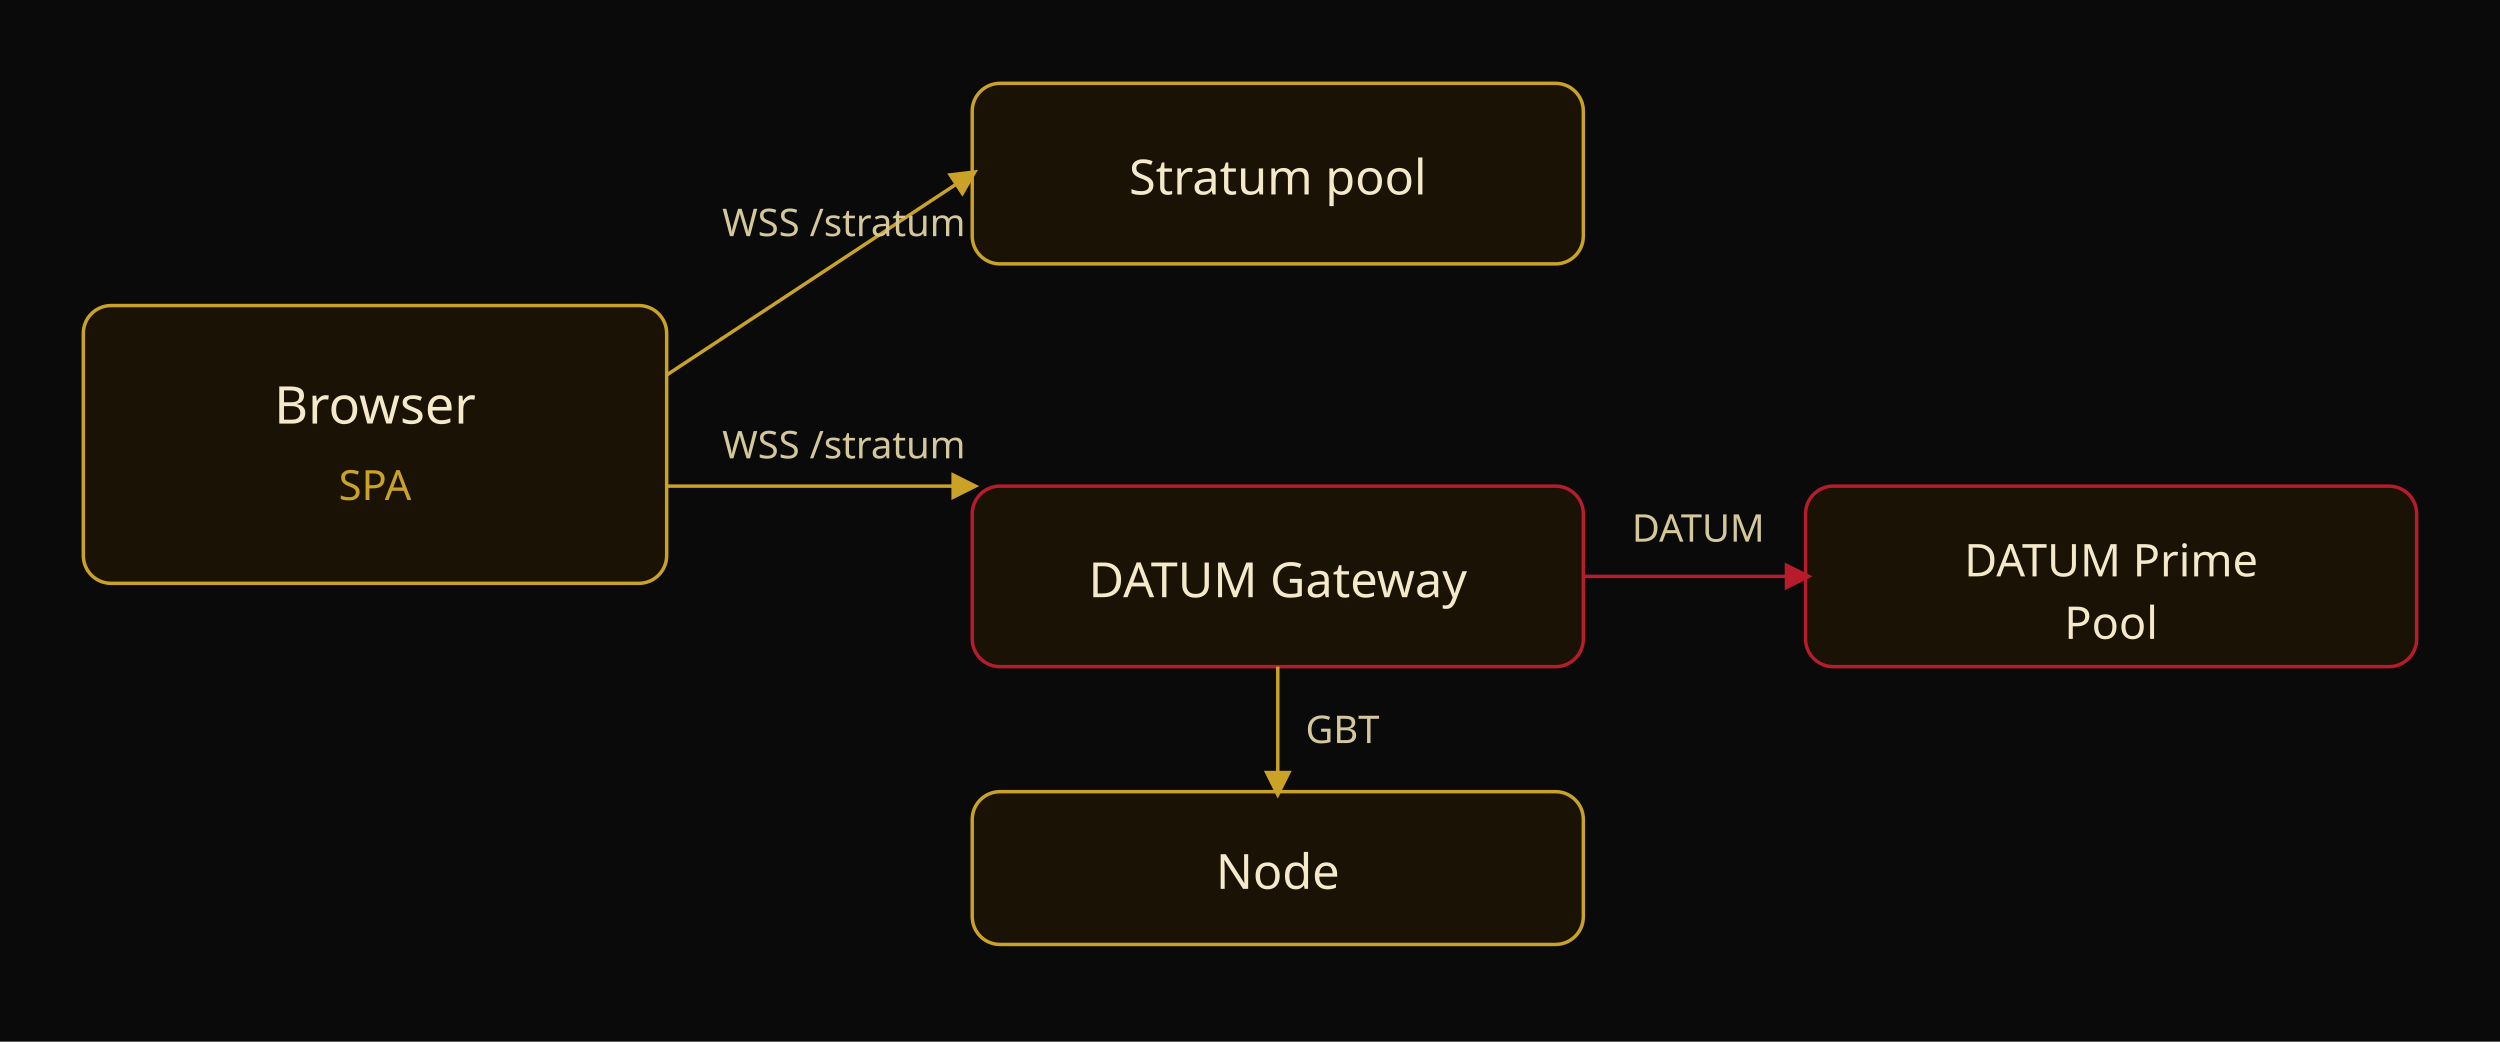
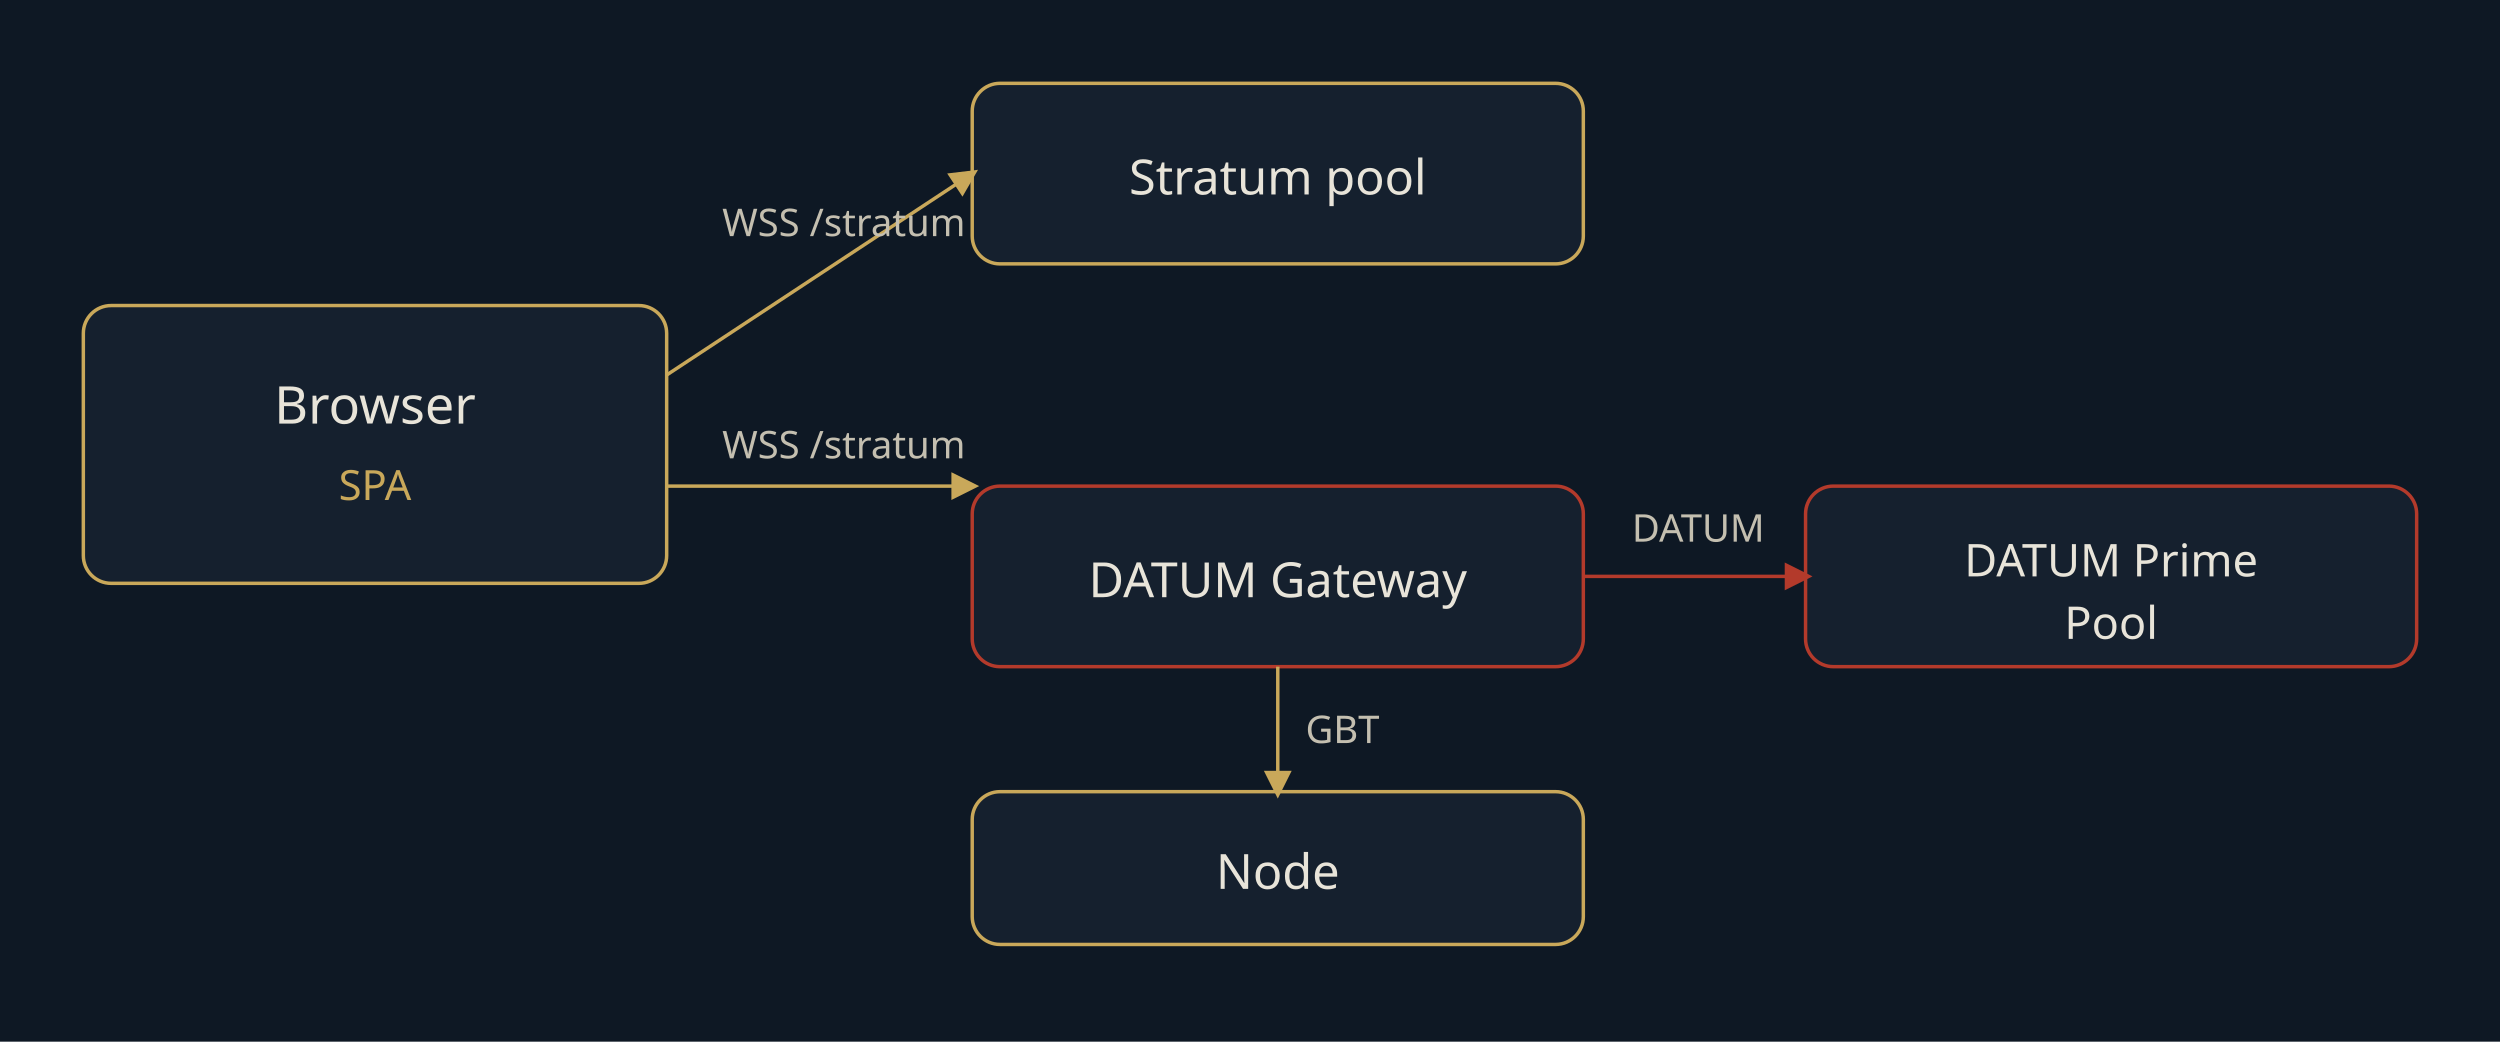
<svg xmlns="http://www.w3.org/2000/svg" viewBox="0 0 720 300" role="img" aria-labelledby="webTitle webDesc">
-   <rect width="720" height="300" fill="#0a0a0a" />
-   <rect x="24" y="88" width="168" height="80" rx="8" fill="#1a1204" stroke="#c9a227" />
-   <text x="108" y="122" text-anchor="middle" fill="#f4e9c8" font-family="sans-serif" font-size="15">Browser</text>
-   <text x="108" y="144" text-anchor="middle" fill="#c9a227" font-family="sans-serif" font-size="12">SPA</text>
-   <rect x="280" y="24" width="176" height="52" rx="8" fill="#1a1204" stroke="#c9a227" />
-   <text x="368" y="56" text-anchor="middle" fill="#f4e9c8" font-family="sans-serif" font-size="14">Stratum pool</text>
-   <rect x="280" y="140" width="176" height="52" rx="8" fill="#1a1204" stroke="#b71c2c" />
-   <text x="368" y="172" text-anchor="middle" fill="#f4e9c8" font-family="sans-serif" font-size="14">DATUM Gateway</text>
-   <rect x="280" y="228" width="176" height="44" rx="8" fill="#1a1204" stroke="#c9a227" />
-   <text x="368" y="256" text-anchor="middle" fill="#f4e9c8" font-family="sans-serif" font-size="14">Node</text>
-   <rect x="520" y="140" width="176" height="52" rx="8" fill="#1a1204" stroke="#b71c2c" />
-   <text x="608" y="166" text-anchor="middle" fill="#f4e9c8" font-family="sans-serif" font-size="13">DATUM Prime</text>
-   <text x="608" y="184" text-anchor="middle" fill="#f4e9c8" font-family="sans-serif" font-size="13">Pool</text>
-   <path d="M192 108 L280 50" stroke="#c9a227" marker-end="url(#gold)" />
-   <text x="208" y="68" fill="#d4c89a" font-family="sans-serif" font-size="11">WSS /stratum</text>
-   <path d="M192 140 H280" stroke="#c9a227" marker-end="url(#gold)" />
-   <text x="208" y="132" fill="#d4c89a" font-family="sans-serif" font-size="11">WSS /stratum</text>
-   <path d="M456 166 H520" stroke="#b71c2c" marker-end="url(#crimson)" />
-   <text x="470" y="156" fill="#d4c89a" font-family="sans-serif" font-size="11">DATUM</text>
-   <path d="M368 192 V228" stroke="#c9a227" marker-end="url(#gold)" />
-   <text x="376" y="214" fill="#d4c89a" font-family="sans-serif" font-size="11">GBT</text>
+   <rect width="720" height="300" fill="#0e1824" />
+   <rect x="24" y="88" width="168" height="80" rx="8" fill="#15202e" stroke="#c9a85a" />
+   <text x="108" y="122" text-anchor="middle" fill="#e8e4d9" font-family="sans-serif" font-size="15">Browser</text>
+   <text x="108" y="144" text-anchor="middle" fill="#c9a85a" font-family="sans-serif" font-size="12">SPA</text>
+   <rect x="280" y="24" width="176" height="52" rx="8" fill="#15202e" stroke="#c9a85a" />
+   <text x="368" y="56" text-anchor="middle" fill="#e8e4d9" font-family="sans-serif" font-size="14">Stratum pool</text>
+   <rect x="280" y="140" width="176" height="52" rx="8" fill="#15202e" stroke="#b33a2b" />
+   <text x="368" y="172" text-anchor="middle" fill="#e8e4d9" font-family="sans-serif" font-size="14">DATUM Gateway</text>
+   <rect x="280" y="228" width="176" height="44" rx="8" fill="#15202e" stroke="#c9a85a" />
+   <text x="368" y="256" text-anchor="middle" fill="#e8e4d9" font-family="sans-serif" font-size="14">Node</text>
+   <rect x="520" y="140" width="176" height="52" rx="8" fill="#15202e" stroke="#b33a2b" />
+   <text x="608" y="166" text-anchor="middle" fill="#e8e4d9" font-family="sans-serif" font-size="13">DATUM Prime</text>
+   <text x="608" y="184" text-anchor="middle" fill="#e8e4d9" font-family="sans-serif" font-size="13">Pool</text>
+   <path d="M192 108 L280 50" stroke="#c9a85a" marker-end="url(#gold)" />
+   <text x="208" y="68" fill="#c4bfb0" font-family="sans-serif" font-size="11">WSS /stratum</text>
+   <path d="M192 140 H280" stroke="#c9a85a" marker-end="url(#gold)" />
+   <text x="208" y="132" fill="#c4bfb0" font-family="sans-serif" font-size="11">WSS /stratum</text>
+   <path d="M456 166 H520" stroke="#b33a2b" marker-end="url(#crimson)" />
+   <text x="470" y="156" fill="#c4bfb0" font-family="sans-serif" font-size="11">DATUM</text>
+   <path d="M368 192 V228" stroke="#c9a85a" marker-end="url(#gold)" />
+   <text x="376" y="214" fill="#c4bfb0" font-family="sans-serif" font-size="11">GBT</text>
  <defs>
    <marker id="gold" markerWidth="8" markerHeight="8" refX="6" refY="4" orient="auto">
-       <path d="M0 0 L8 4 L0 8 Z" fill="#c9a227" />
+       <path d="M0 0 L8 4 L0 8 Z" fill="#c9a85a" />
    </marker>
    <marker id="crimson" markerWidth="8" markerHeight="8" refX="6" refY="4" orient="auto">
-       <path d="M0 0 L8 4 L0 8 Z" fill="#b71c2c" />
+       <path d="M0 0 L8 4 L0 8 Z" fill="#b33a2b" />
    </marker>
  </defs>
</svg>
